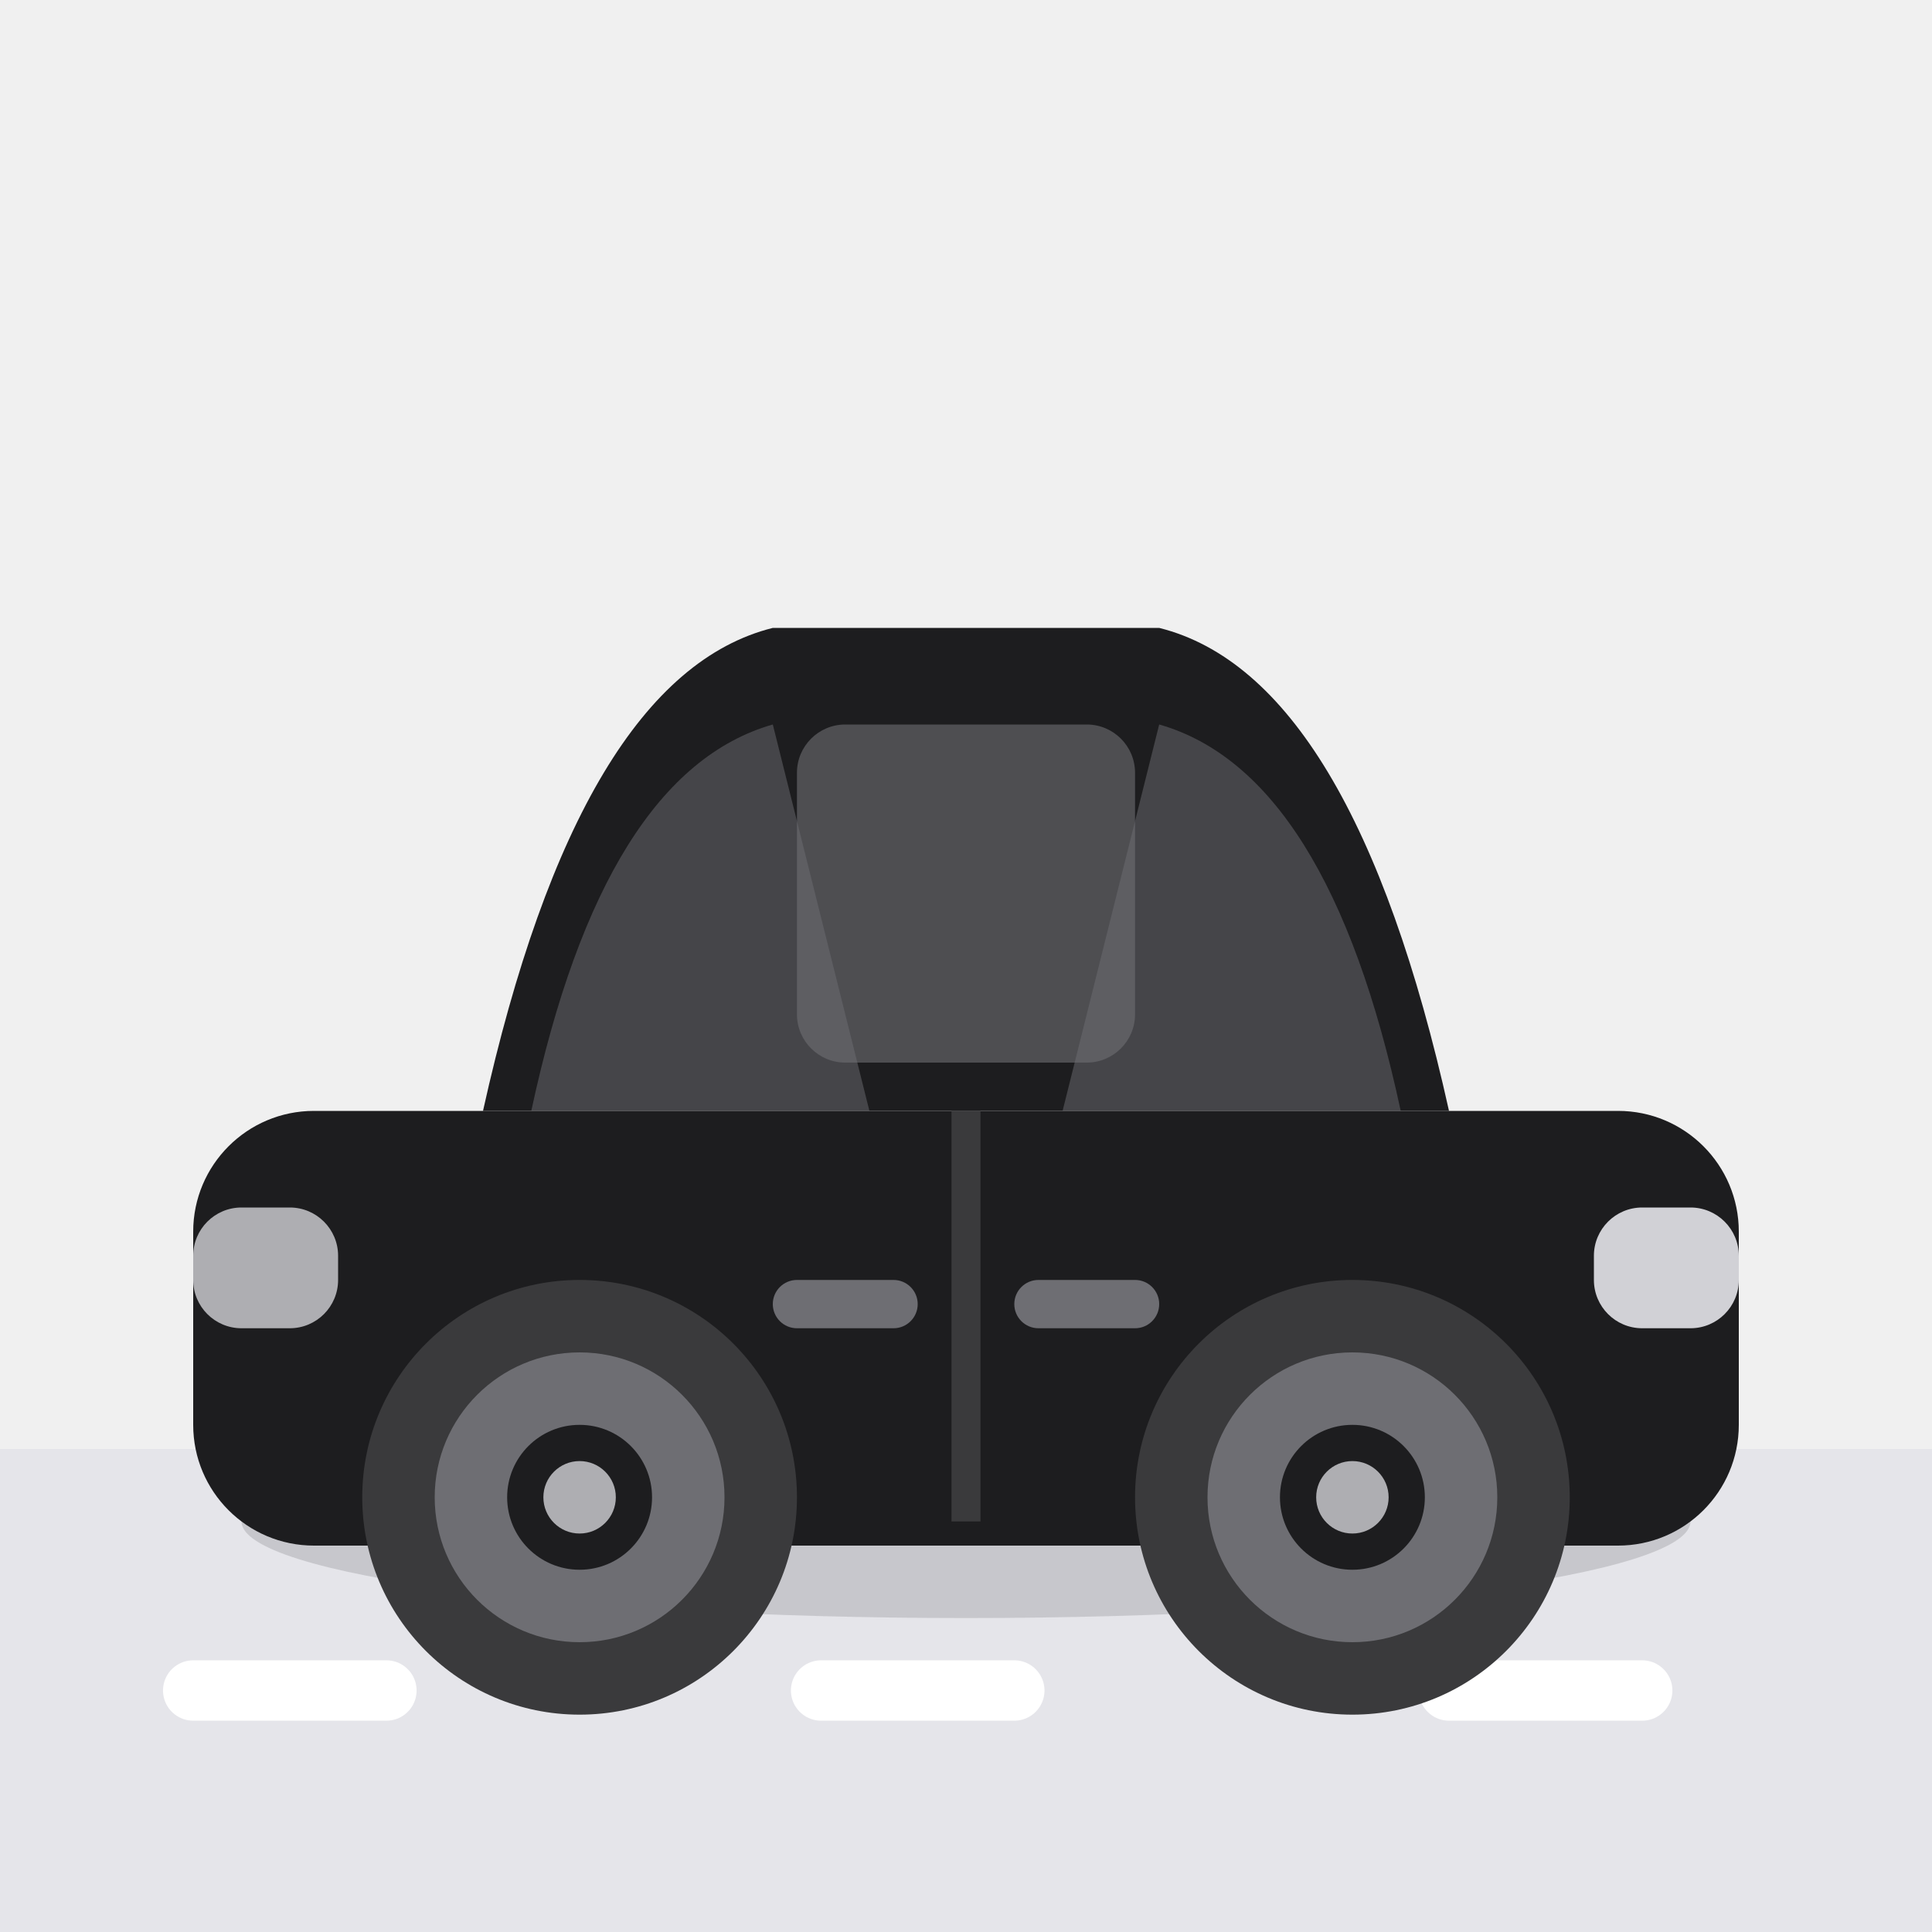
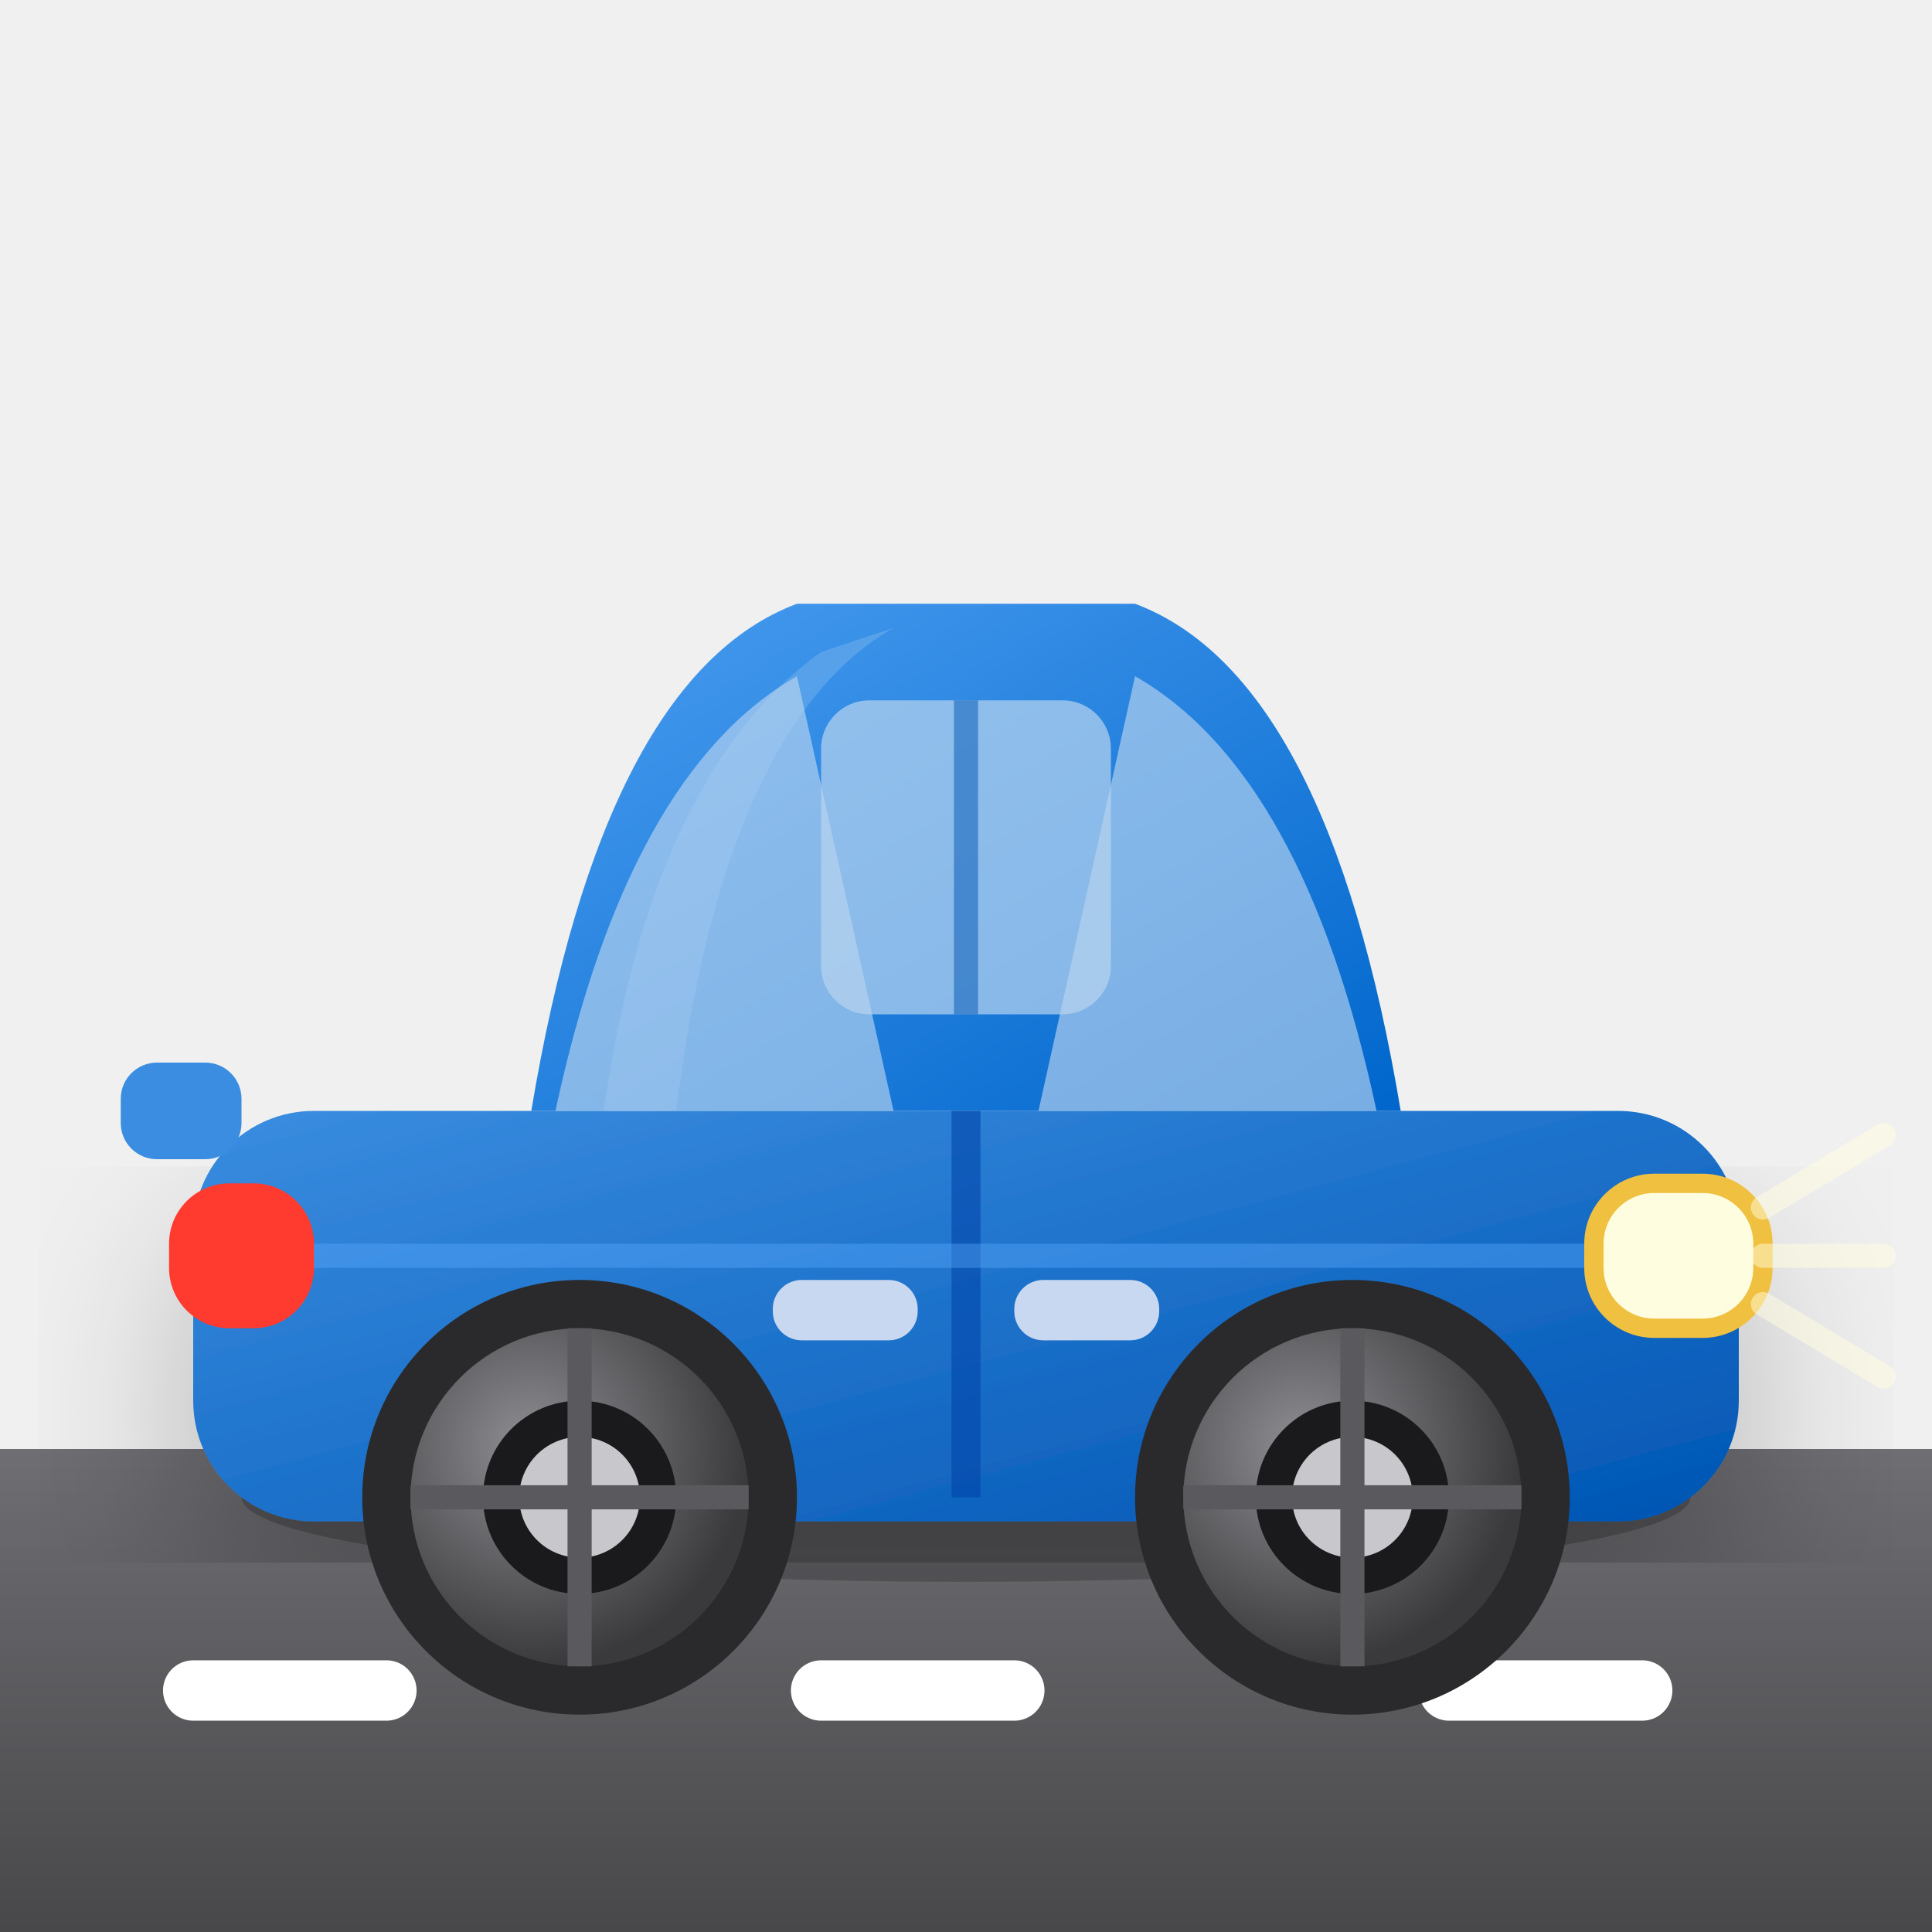
<svg xmlns="http://www.w3.org/2000/svg" viewBox="0 0 80 80">
-   <rect x="0" y="60" width="80" height="20" rx="0" fill="#e5e5ea" />
-   <line x1="8" y1="70" x2="20" y2="70" stroke="white" stroke-width="2.5" stroke-linecap="round" stroke-dasharray="8,6" />
-   <line x1="34" y1="70" x2="46" y2="70" stroke="white" stroke-width="2.5" stroke-linecap="round" stroke-dasharray="8,6" />
-   <line x1="60" y1="70" x2="72" y2="70" stroke="white" stroke-width="2.5" stroke-linecap="round" stroke-dasharray="8,6" />
-   <ellipse cx="40" cy="63" rx="30" ry="4" fill="#1d1d1f" opacity="0.15" />
-   <rect x="8" y="46" width="64" height="18" rx="5" fill="#1d1d1f" />
-   <path d="M20 46 Q24 28 32 26 L48 26 Q56 28 60 46 Z" fill="#1d1d1f" />
-   <path d="M48 30 Q55 32 58 46 L44 46 Z" fill="#6e6e73" opacity="0.5" />
-   <path d="M32 30 Q25 32 22 46 L36 46 Z" fill="#6e6e73" opacity="0.5" />
-   <rect x="33" y="30" width="14" height="14" rx="2" fill="#6e6e73" opacity="0.6" />
-   <line x1="40" y1="46" x2="40" y2="63" stroke="#3a3a3c" stroke-width="1.2" />
-   <rect x="42" y="53" width="6" height="2" rx="1" fill="#6e6e73" />
-   <rect x="32" y="53" width="6" height="2" rx="1" fill="#6e6e73" />
-   <circle cx="56" cy="62" r="9" fill="#3a3a3c" />
-   <circle cx="56" cy="62" r="6" fill="#6e6e73" />
-   <circle cx="56" cy="62" r="3" fill="#1d1d1f" />
-   <circle cx="56" cy="62" r="1.5" fill="#aeaeb2" />
-   <circle cx="24" cy="62" r="9" fill="#3a3a3c" />
-   <circle cx="24" cy="62" r="6" fill="#6e6e73" />
-   <circle cx="24" cy="62" r="3" fill="#1d1d1f" />
-   <circle cx="24" cy="62" r="1.5" fill="#aeaeb2" />
-   <rect x="66" y="50" width="6" height="5" rx="2" fill="#d1d1d6" />
-   <rect x="8" y="50" width="6" height="5" rx="2" fill="#aeaeb2" />
+   <defs>
+     <linearGradient id="bodyGrad" x1="0%" y1="0%" x2="100%" y2="100%">
+       <stop offset="0%" stop-color="#3a8de0" />
+       <stop offset="100%" stop-color="#0055b3" />
+     </linearGradient>
+     <linearGradient id="roofGrad" x1="0%" y1="0%" x2="100%" y2="100%">
+       <stop offset="0%" stop-color="#4a9df0" />
+       <stop offset="100%" stop-color="#0066cc" />
+     </linearGradient>
+     <linearGradient id="roadGrad" x1="0%" y1="0%" x2="0%" y2="100%">
+       <stop offset="0%" stop-color="#6e6e73" />
+       <stop offset="100%" stop-color="#48484a" />
+     </linearGradient>
+     <radialGradient id="wheelGrad" cx="35%" cy="35%" r="65%">
+       <stop offset="0%" stop-color="#8e8e93" />
+       <stop offset="100%" stop-color="#3a3a3c" />
+     </radialGradient>
+     <filter id="s">
+       <feDropShadow dx="0" dy="4" stdDeviation="4" flood-opacity="0.25" />
+     </filter>
+   </defs>
+   <rect x="0" y="60" width="80" height="20" fill="url(#roadGrad)" />
+   <line x1="8" y1="70" x2="20" y2="70" stroke="white" stroke-width="2.5" stroke-linecap="round" stroke-dasharray="8,5" />
+   <line x1="34" y1="70" x2="46" y2="70" stroke="white" stroke-width="2.5" stroke-linecap="round" stroke-dasharray="8,5" />
+   <line x1="60" y1="70" x2="72" y2="70" stroke="white" stroke-width="2.5" stroke-linecap="round" stroke-dasharray="8,5" />
+   <ellipse cx="40" cy="62" rx="30" ry="3.5" fill="#000" opacity="0.2" />
+   <rect x="8" y="46" width="64" height="17" rx="5" fill="url(#bodyGrad)" filter="url(#s)" />
+   <path d="M22 46 Q25 28 33 25 L47 25 Q55 28 58 46 Z" fill="url(#roofGrad)" />
+   <path d="M25 46 Q27 32 34 27 L37 26 Q30 30 28 46 Z" fill="white" opacity="0.15" />
+   <path d="M47 28 Q54 32 57 46 L43 46 Z" fill="#b8d4f0" opacity="0.65" />
+   <path d="M33 28 Q26 32 23 46 L37 46 Z" fill="#b8d4f0" opacity="0.65" />
+   <rect x="34" y="29" width="12" height="13" rx="2" fill="#b8d4f0" opacity="0.7" />
+   <line x1="40" y1="29" x2="40" y2="42" stroke="#0055b3" stroke-width="1" opacity="0.5" />
+   <line x1="40" y1="46" x2="40" y2="62" stroke="#0044aa" stroke-width="1.2" opacity="0.6" />
+   <rect x="42" y="53" width="6" height="2.5" rx="1.2" fill="#c8d8f0" />
+   <rect x="32" y="53" width="6" height="2.5" rx="1.2" fill="#c8d8f0" />
+   <line x1="10" y1="52" x2="70" y2="52" stroke="#5aabff" stroke-width="1" opacity="0.4" />
+   <circle cx="56" cy="62" r="9" fill="#2a2a2c" />
+   <circle cx="56" cy="62" r="7" fill="url(#wheelGrad)" />
+   <circle cx="56" cy="62" r="4" fill="#1a1a1c" />
+   <circle cx="56" cy="62" r="2.5" fill="#c8c8cc" />
+   <line x1="56" y1="55" x2="56" y2="69" stroke="#5a5a5e" stroke-width="1" />
+   <line x1="49" y1="62" x2="63" y2="62" stroke="#5a5a5e" stroke-width="1" />
+   <circle cx="24" cy="62" r="9" fill="#2a2a2c" />
+   <circle cx="24" cy="62" r="7" fill="url(#wheelGrad)" />
+   <circle cx="24" cy="62" r="4" fill="#1a1a1c" />
+   <circle cx="24" cy="62" r="2.5" fill="#c8c8cc" />
+   <line x1="24" y1="55" x2="24" y2="69" stroke="#5a5a5e" stroke-width="1" />
+   <line x1="17" y1="62" x2="31" y2="62" stroke="#5a5a5e" stroke-width="1" />
+   <rect x="66" y="49" width="7" height="6" rx="2.5" fill="#fffde0" />
+   <rect x="66" y="49" width="7" height="6" rx="2.5" fill="none" stroke="#f0c040" stroke-width="0.8" />
+   <path d="M73 50 L78 47 M73 52 L78 52 M73 54 L78 57" stroke="#fffde0" stroke-width="1" stroke-linecap="round" opacity="0.5" />
+   <rect x="7" y="49" width="6" height="6" rx="2.5" fill="#FF3B30" />
+   <rect x="5" y="44" width="5" height="4" rx="1.5" fill="#3a8de0" />
</svg>
